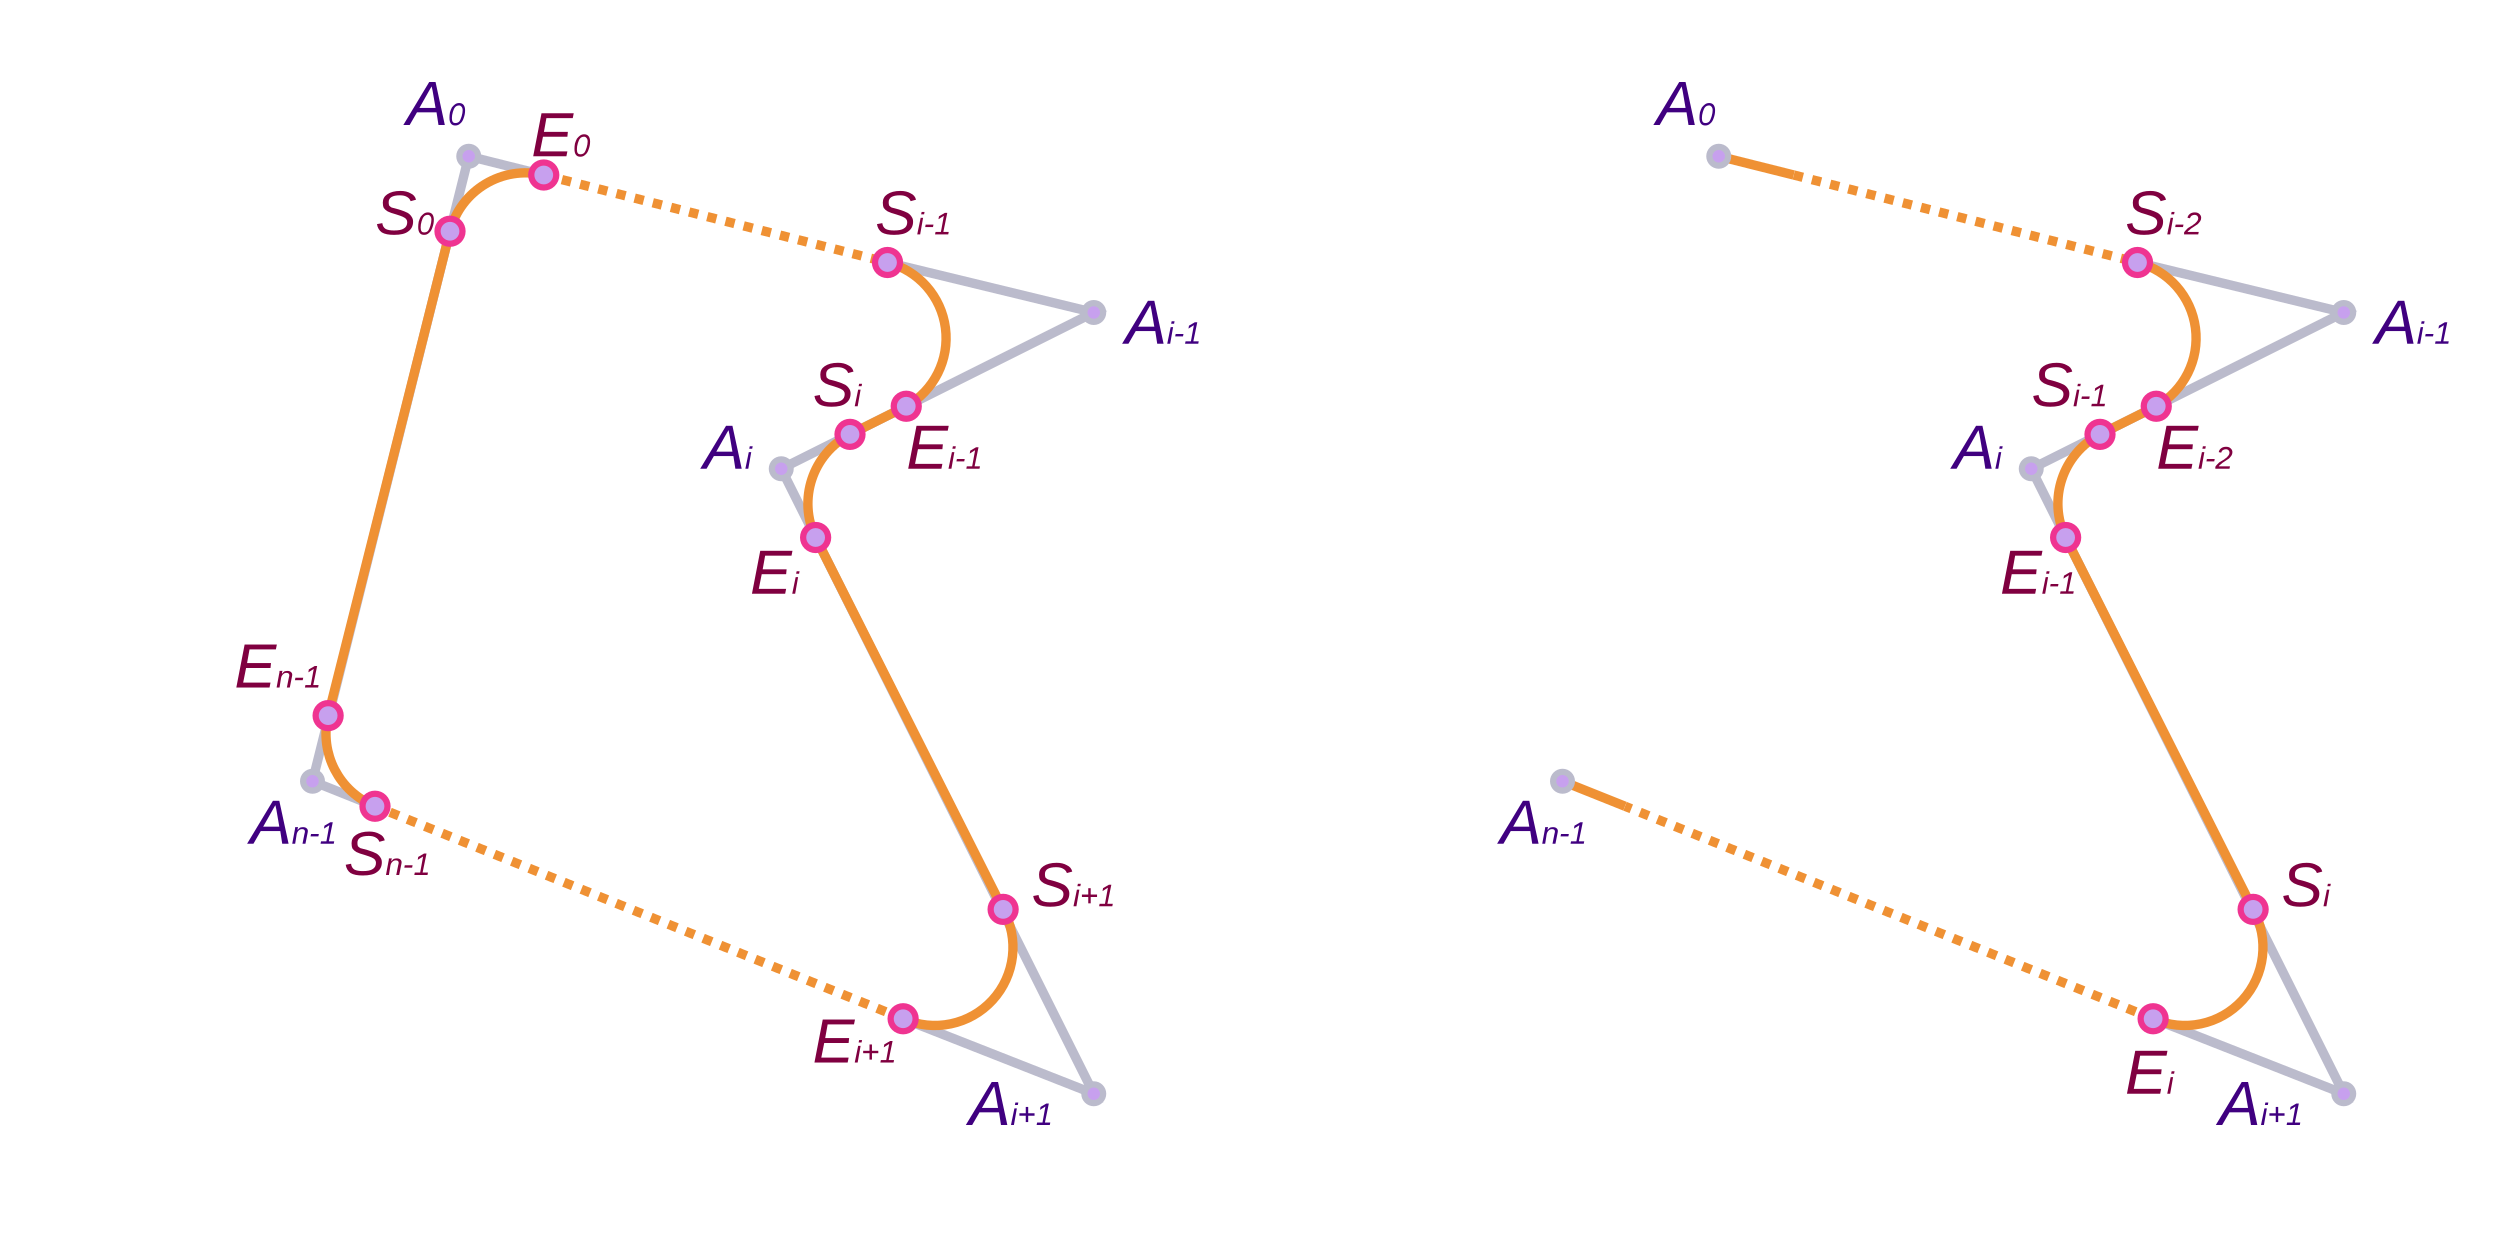
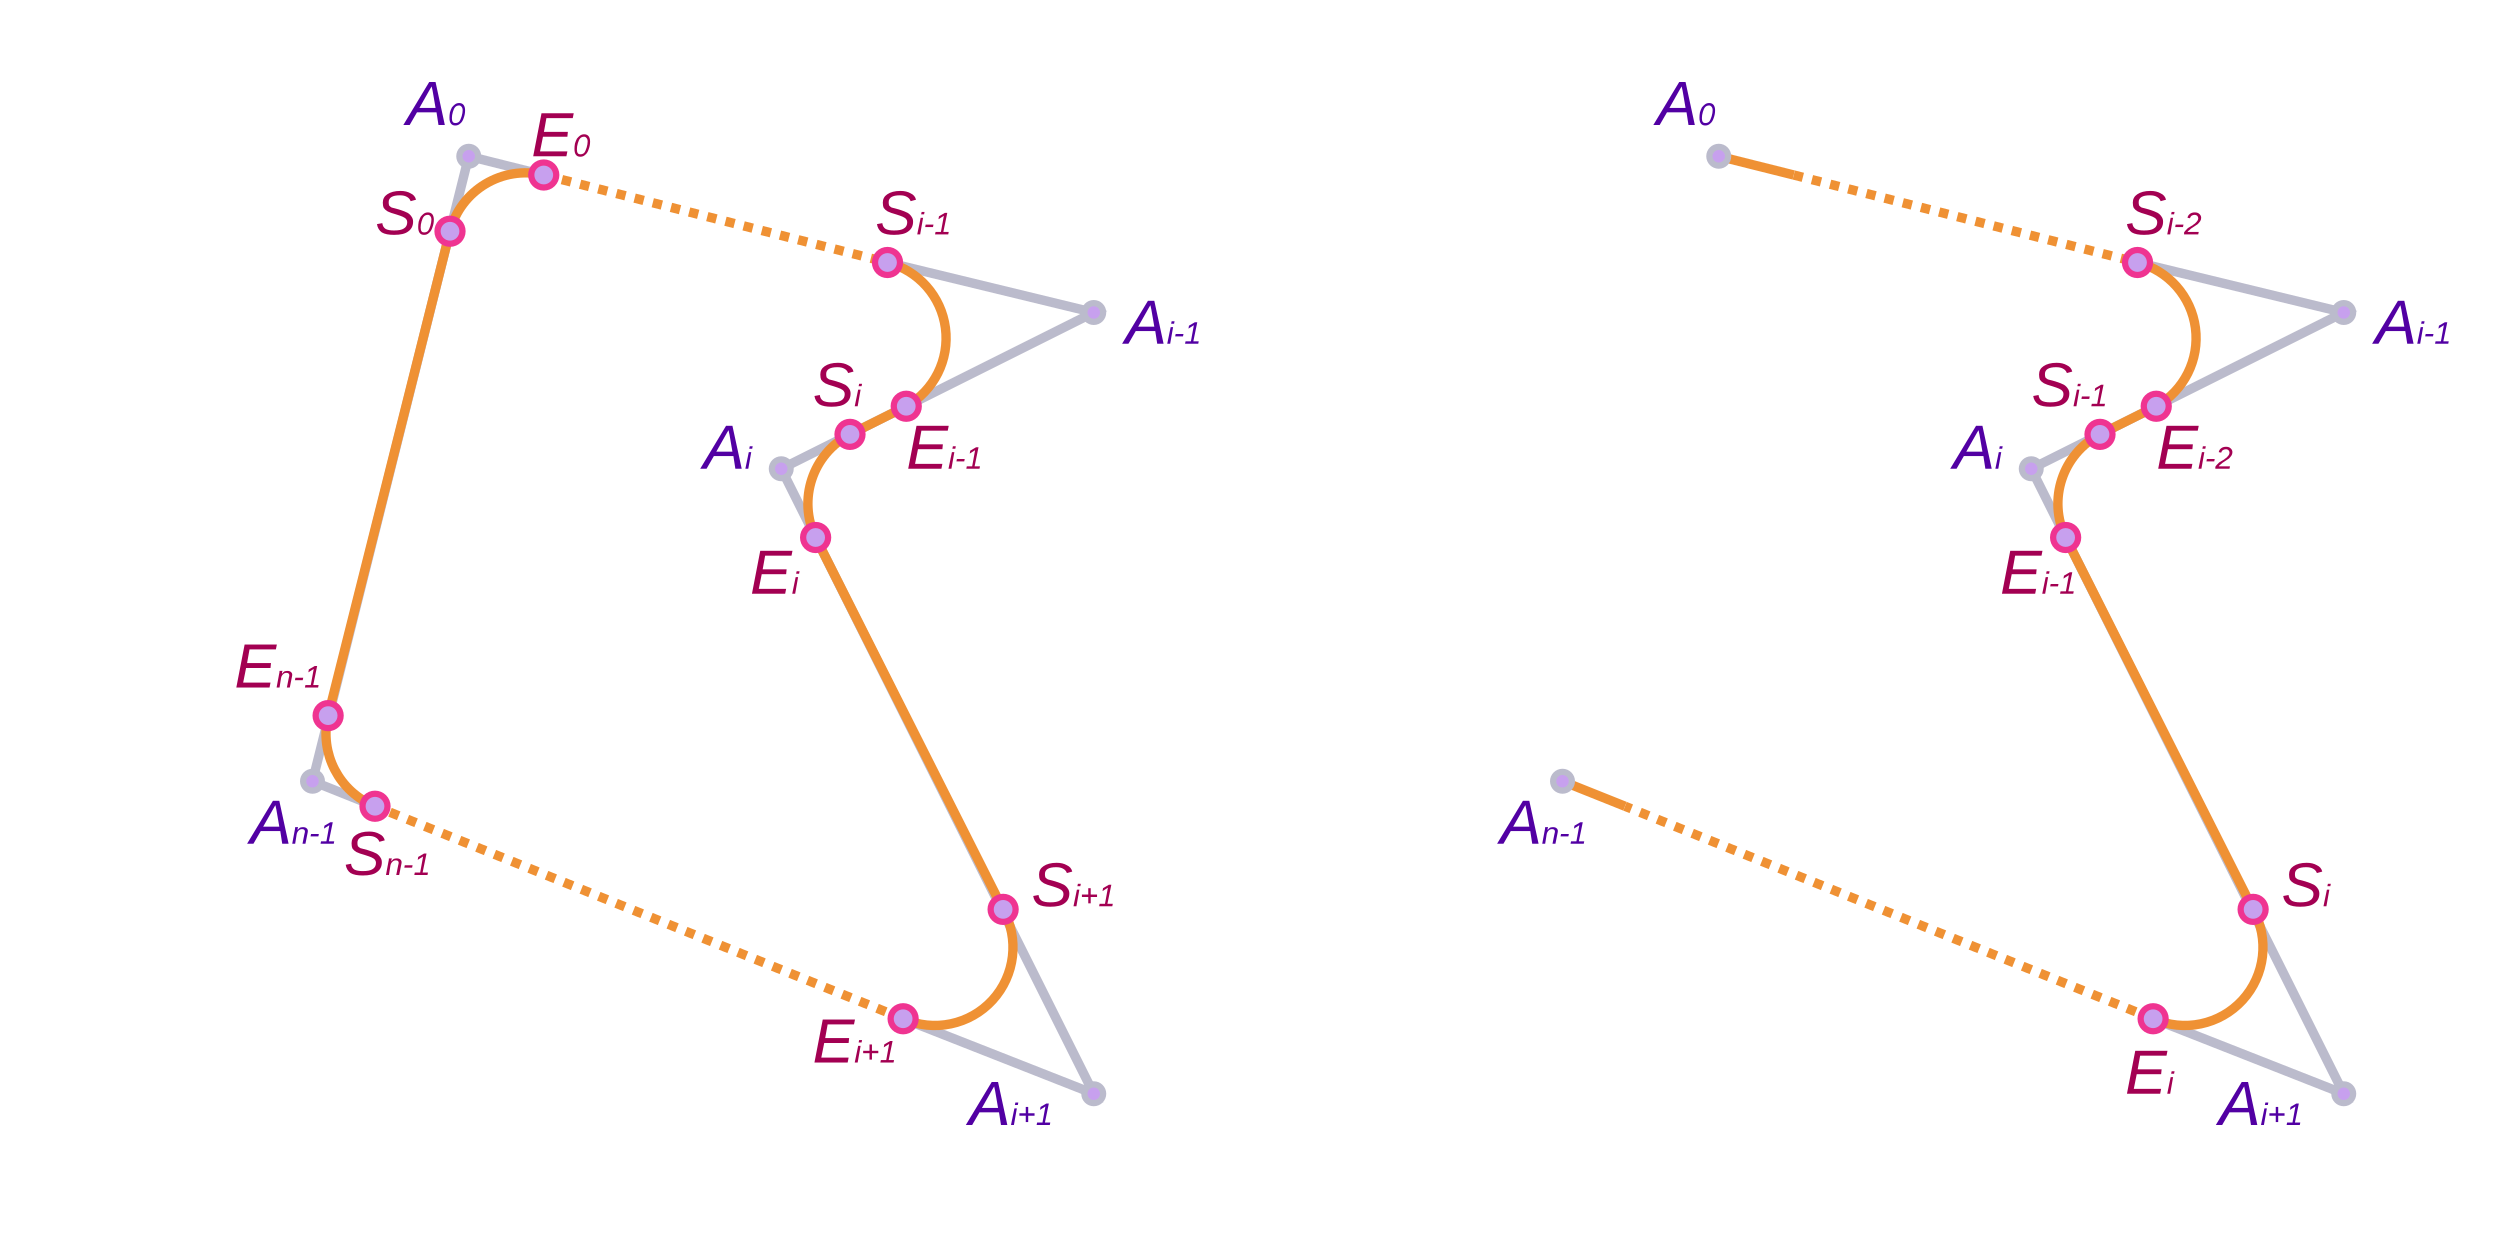
<svg xmlns="http://www.w3.org/2000/svg" xmlns:xlink="http://www.w3.org/1999/xlink" viewBox="-40 -20 80 40">
-   <style>[d],[r]{fill:#c7a0ee;stroke:#bbc;stroke-width:.3px}[d]{fill:none}[d]+[d]{stroke:#ef9134}[x]{fill:#400080;font:italic 2px tahoma,arial}tspan{font-size:.5em}[r]{stroke-width:.2px}[r='.4']{stroke:#ef3491}[r]~[x]{fill:#800040}</style>
+   <style>[d],[r]{fill:#c7a0ee;stroke:#bbc;stroke-width:.3px}[d]{fill:none}[d]+[d]{stroke:#ef9134}[x]{fill:#5200a3;font:italic 2px tahoma,arial}tspan{font-size:.5em}[r]{stroke-width:.2px}[r='.4']{stroke:#ef3491}[r]~[x]{fill:#a30052}</style>
  <path d="M-28 5.8-30 5-25-15-22.6-14.4" />
  <path d="M15-15 17.4-14.4M12 5.8 10 5M-28 5.8A2.5 2.5 0 0 1-29.5 2.9L-25.6-12.6A2.5 2.5 0 0 1-22.6-14.4" />
  <g id="g">
    <path d="M28.4-11.6 35-10 25-5 35 15 28.9 12.6" />
    <path d="M17.4-14.4 28.4-11.6M28.9 12.6 12 5.8" stroke-dasharray=".3" />
    <path d="M28.4-11.6A2.5 2.5 0 0 1 29-7L27.2-6.1A2.5 2.5 0 0 0 26.1-2.8L32.1 9.1A2.5 2.5 0 0 1 28.9 12.6" />
    <text x="13" y="-16">A<tspan>0</tspan>
    </text>
    <text x="36" y="-9">A<tspan>i-1</tspan>
    </text>
    <text x="22.5" y="-5">A<tspan>i</tspan>
    </text>
    <text x="31" y="16">A<tspan>i+1</tspan>
    </text>
    <text x="8" y="7">A<tspan>n-1</tspan>
    </text>
    <circle r=".3" cx="15" cy="-15" />
    <circle r=".3" cx="35" cy="-10" />
    <circle r=".3" cx="25" cy="-5" />
    <circle r=".3" cx="35" cy="15" />
    <circle r=".3" cx="10" cy="5" />
    <circle r=".4" cx="28.4" cy="-11.6" />
    <circle r=".4" cx="29" cy="-7" />
    <circle r=".4" cx="27.2" cy="-6.1" />
    <circle r=".4" cx="26.1" cy="-2.8" />
    <circle r=".4" cx="32.1" cy="9.1" />
    <circle r=".4" cx="28.9" cy="12.6" />
  </g>
  <use xlink:href="#g" x="-40" />
  <circle r=".4" cx="-28" cy="5.8" />
  <circle r=".4" cx="-29.5" cy="2.9" />
  <circle r=".4" cx="-25.6" cy="-12.6" />
  <circle r=".4" cx="-22.6" cy="-14.4" />
  <text x="28" y="-12.5">S<tspan>i-2</tspan>
  </text>
  <text x="29" y="-5">E<tspan>i-2</tspan>
  </text>
  <text id="a" x="25" y="-7">S<tspan>i-1</tspan>
  </text>
  <text id="b" x="24" y="-1">E<tspan>i-1</tspan>
  </text>
  <text id="c" x="33" y="9">S<tspan>i</tspan>
  </text>
  <text id="d" x="28" y="15">E<tspan>i</tspan>
  </text>
  <text x="-28" y="-12.5">S<tspan>0</tspan>
  </text>
  <text x="-23" y="-15">E<tspan>0</tspan>
  </text>
  <use xlink:href="#a" x="-37" y="-5.5" />
  <use xlink:href="#b" x="-35" y="-4" />
  <use xlink:href="#c" x="-47" y="-16" />
  <use xlink:href="#d" x="-44" y="-16" />
  <text x="-7" y="9">S<tspan>i+1</tspan>
  </text>
  <text x="-14" y="14">E<tspan>i+1</tspan>
  </text>
  <text x="-29" y="8">S<tspan>n-1</tspan>
  </text>
  <text x="-32.5" y="2">E<tspan>n-1</tspan>
  </text>
</svg>
